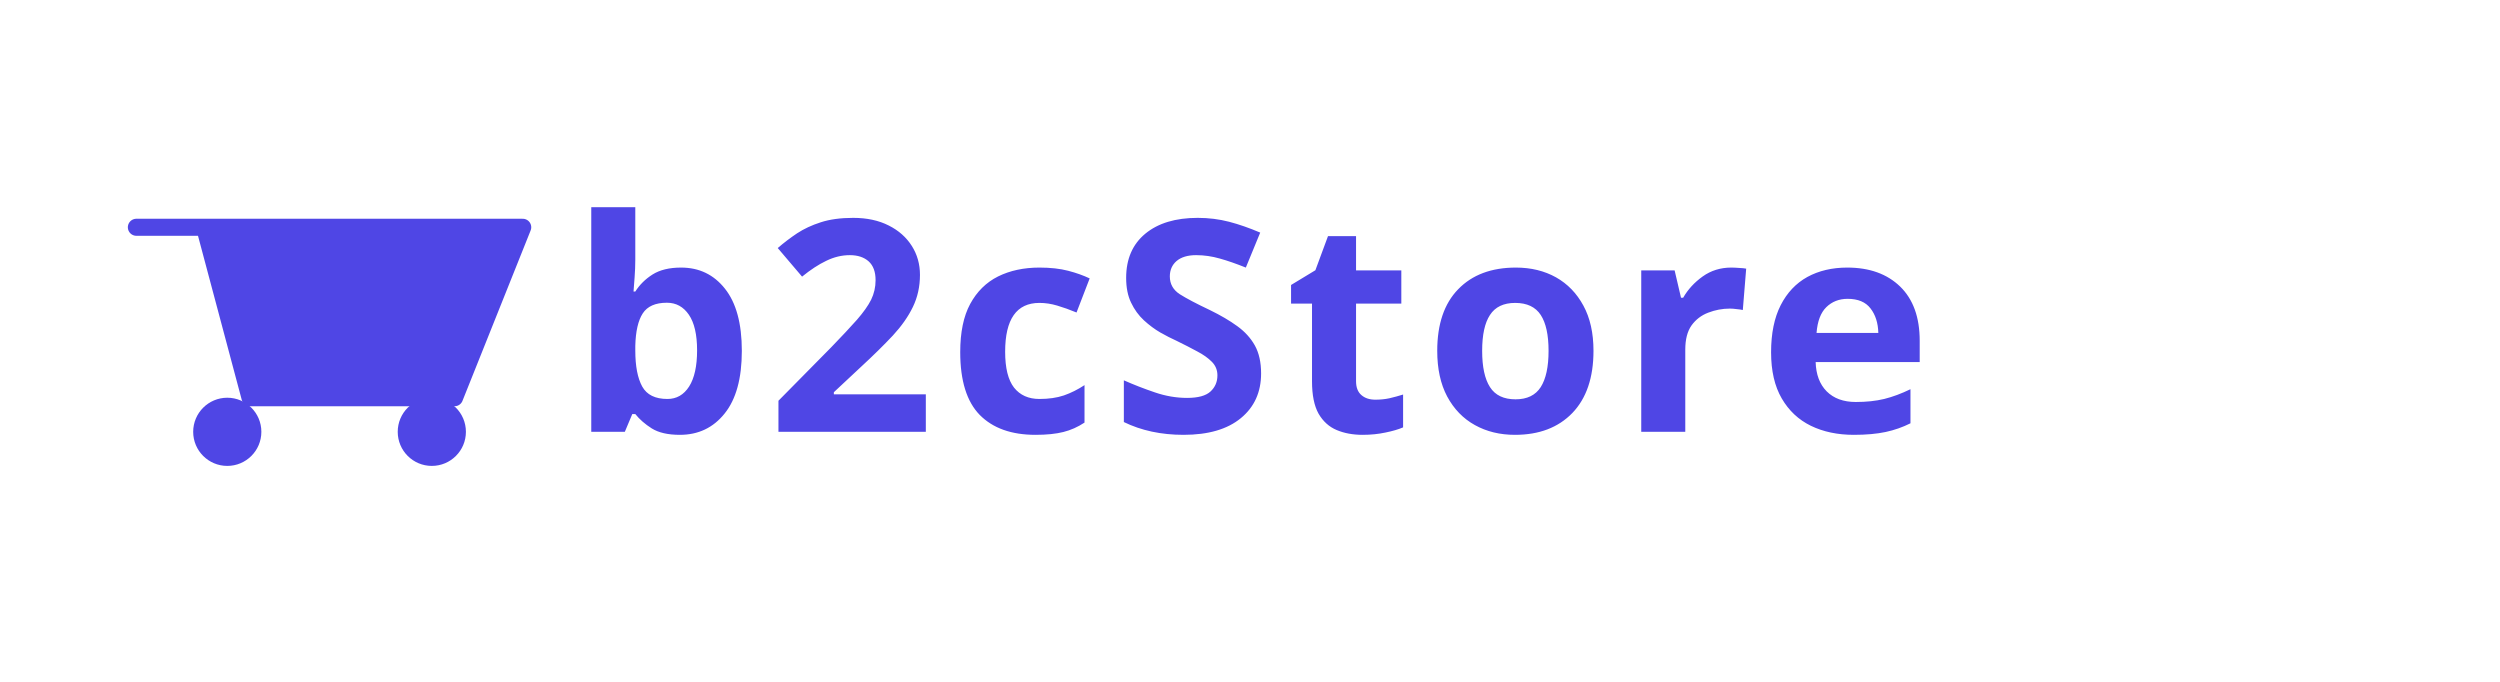
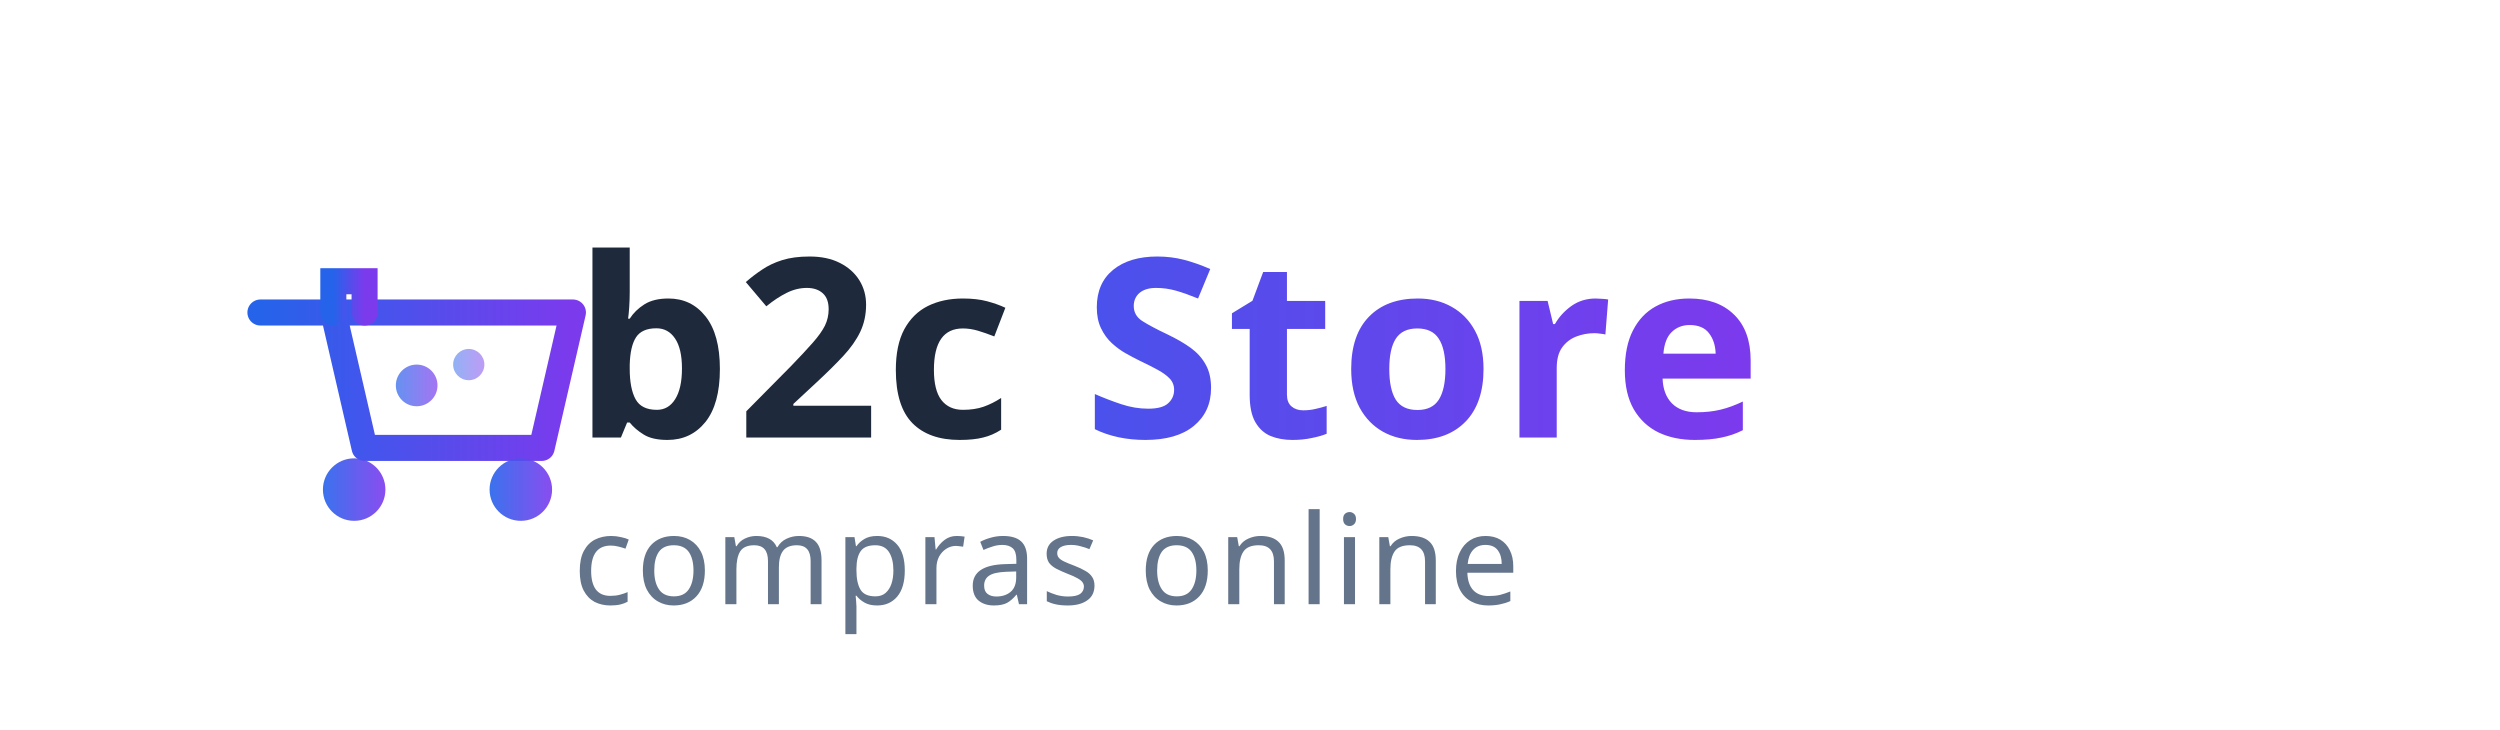
- <svg xmlns="http://www.w3.org/2000/svg" width="220" height="60" viewBox="0 0 220 60">
-   <g transform="translate(10,10)">
-     <path d="M2 10 L8 10 L12 25 L30 25 L36 10 H12 Z" fill="#4F46E5" stroke="#4F46E5" stroke-width="1.5" stroke-linejoin="round" />
-     <circle cx="10" cy="28" r="3" fill="#4F46E5" />
-     <circle cx="28" cy="28" r="3" fill="#4F46E5" />
+ <svg xmlns="http://www.w3.org/2000/svg" width="240" height="70" viewBox="0 0 240 70">
+   <defs>
+     <linearGradient id="mainGradient" x1="0%" y1="0%" x2="100%" y2="0%">
+       <stop offset="0%" stop-color="#2563eb" />
+       <stop offset="100%" stop-color="#7c3aed" />
+     </linearGradient>
+   </defs>
+   <g transform="translate(20, 15)">
+     <path d="M5 15 L12 15 L15 28 L32 28 L35 15 L12 15 Z" fill="none" stroke="url(#mainGradient)" stroke-width="2.5" stroke-linecap="round" stroke-linejoin="round" />
+     <path d="M12 15 L12 12 L15 12 L15 15" fill="none" stroke="url(#mainGradient)" stroke-width="2.5" stroke-linecap="round" />
+     <circle cx="14" cy="32" r="3" fill="url(#mainGradient)" opacity="0.9" />
+     <circle cx="30" cy="32" r="3" fill="url(#mainGradient)" opacity="0.9" />
+     <circle cx="20" cy="22" r="2" fill="url(#mainGradient)" opacity="0.7" />
+     <circle cx="25" cy="20" r="1.5" fill="url(#mainGradient)" opacity="0.5" />
  </g>
-   <text x="50" y="38" font-family="Poppins, sans-serif" font-size="26" fill="#4F46E5" font-weight="700" letter-spacing="1">
-     b2cStore
+   <text x="55" y="42" font-family="'Poppins', sans-serif" font-size="24" fill="#1e293b" font-weight="700" letter-spacing="0.5">
+     b2c
+     <tspan fill="url(#mainGradient)" font-weight="800">Store</tspan>
+   </text>
+   <text x="55" y="58" font-family="'Poppins', sans-serif" font-size="12" fill="#64748b" font-weight="500" letter-spacing="0.3">
+     compras online
  </text>
</svg>
